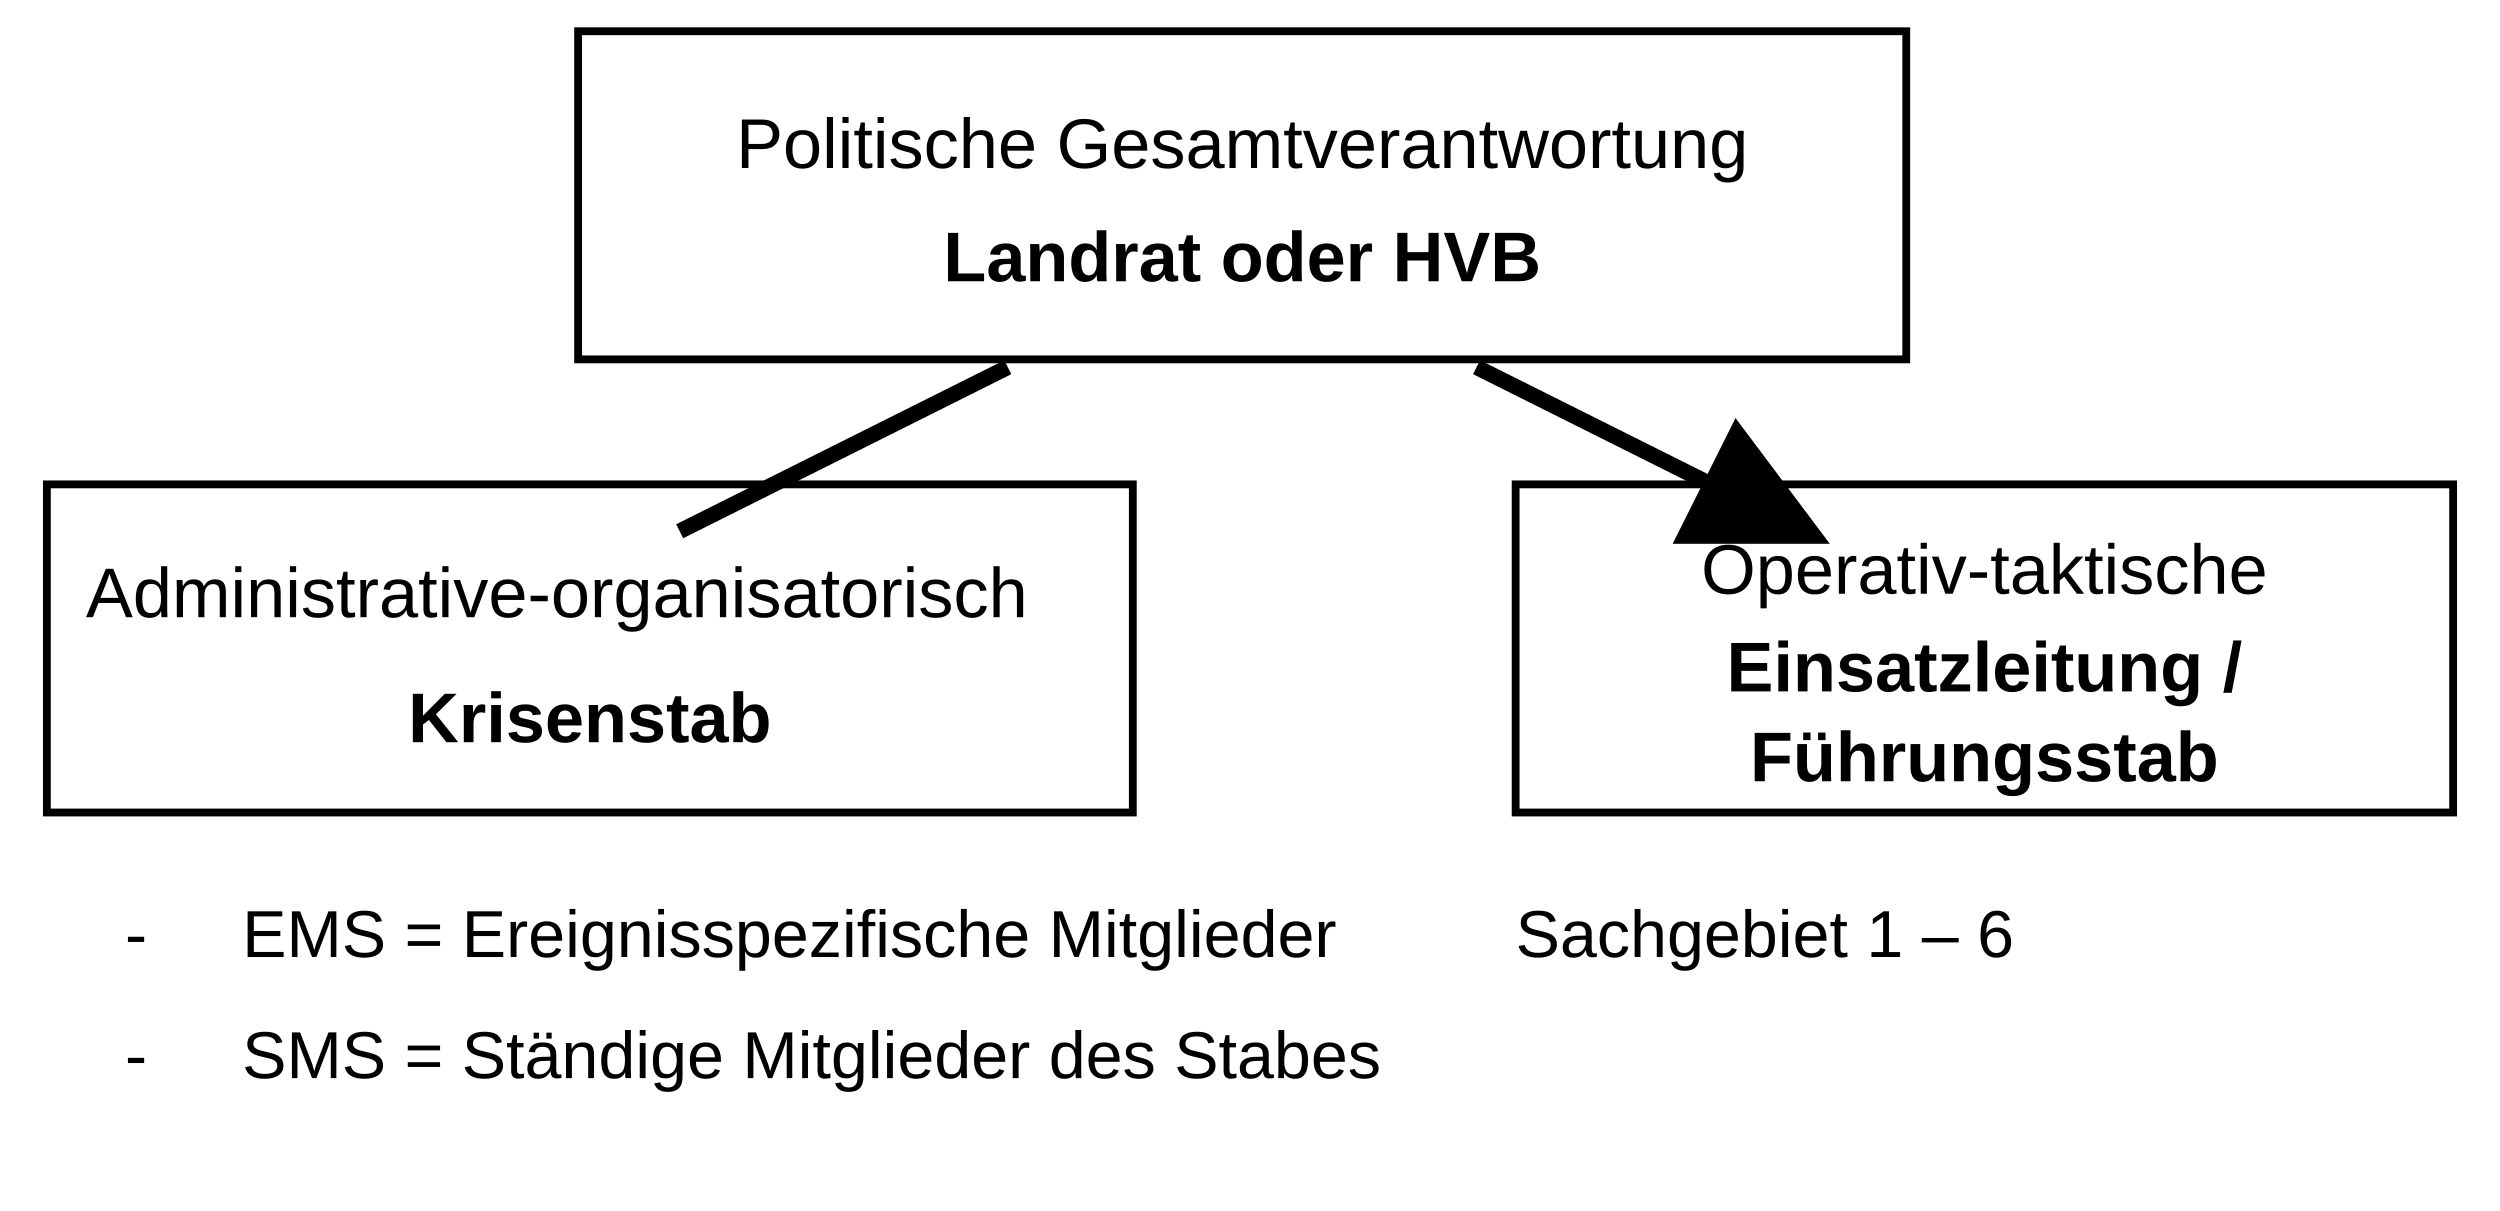
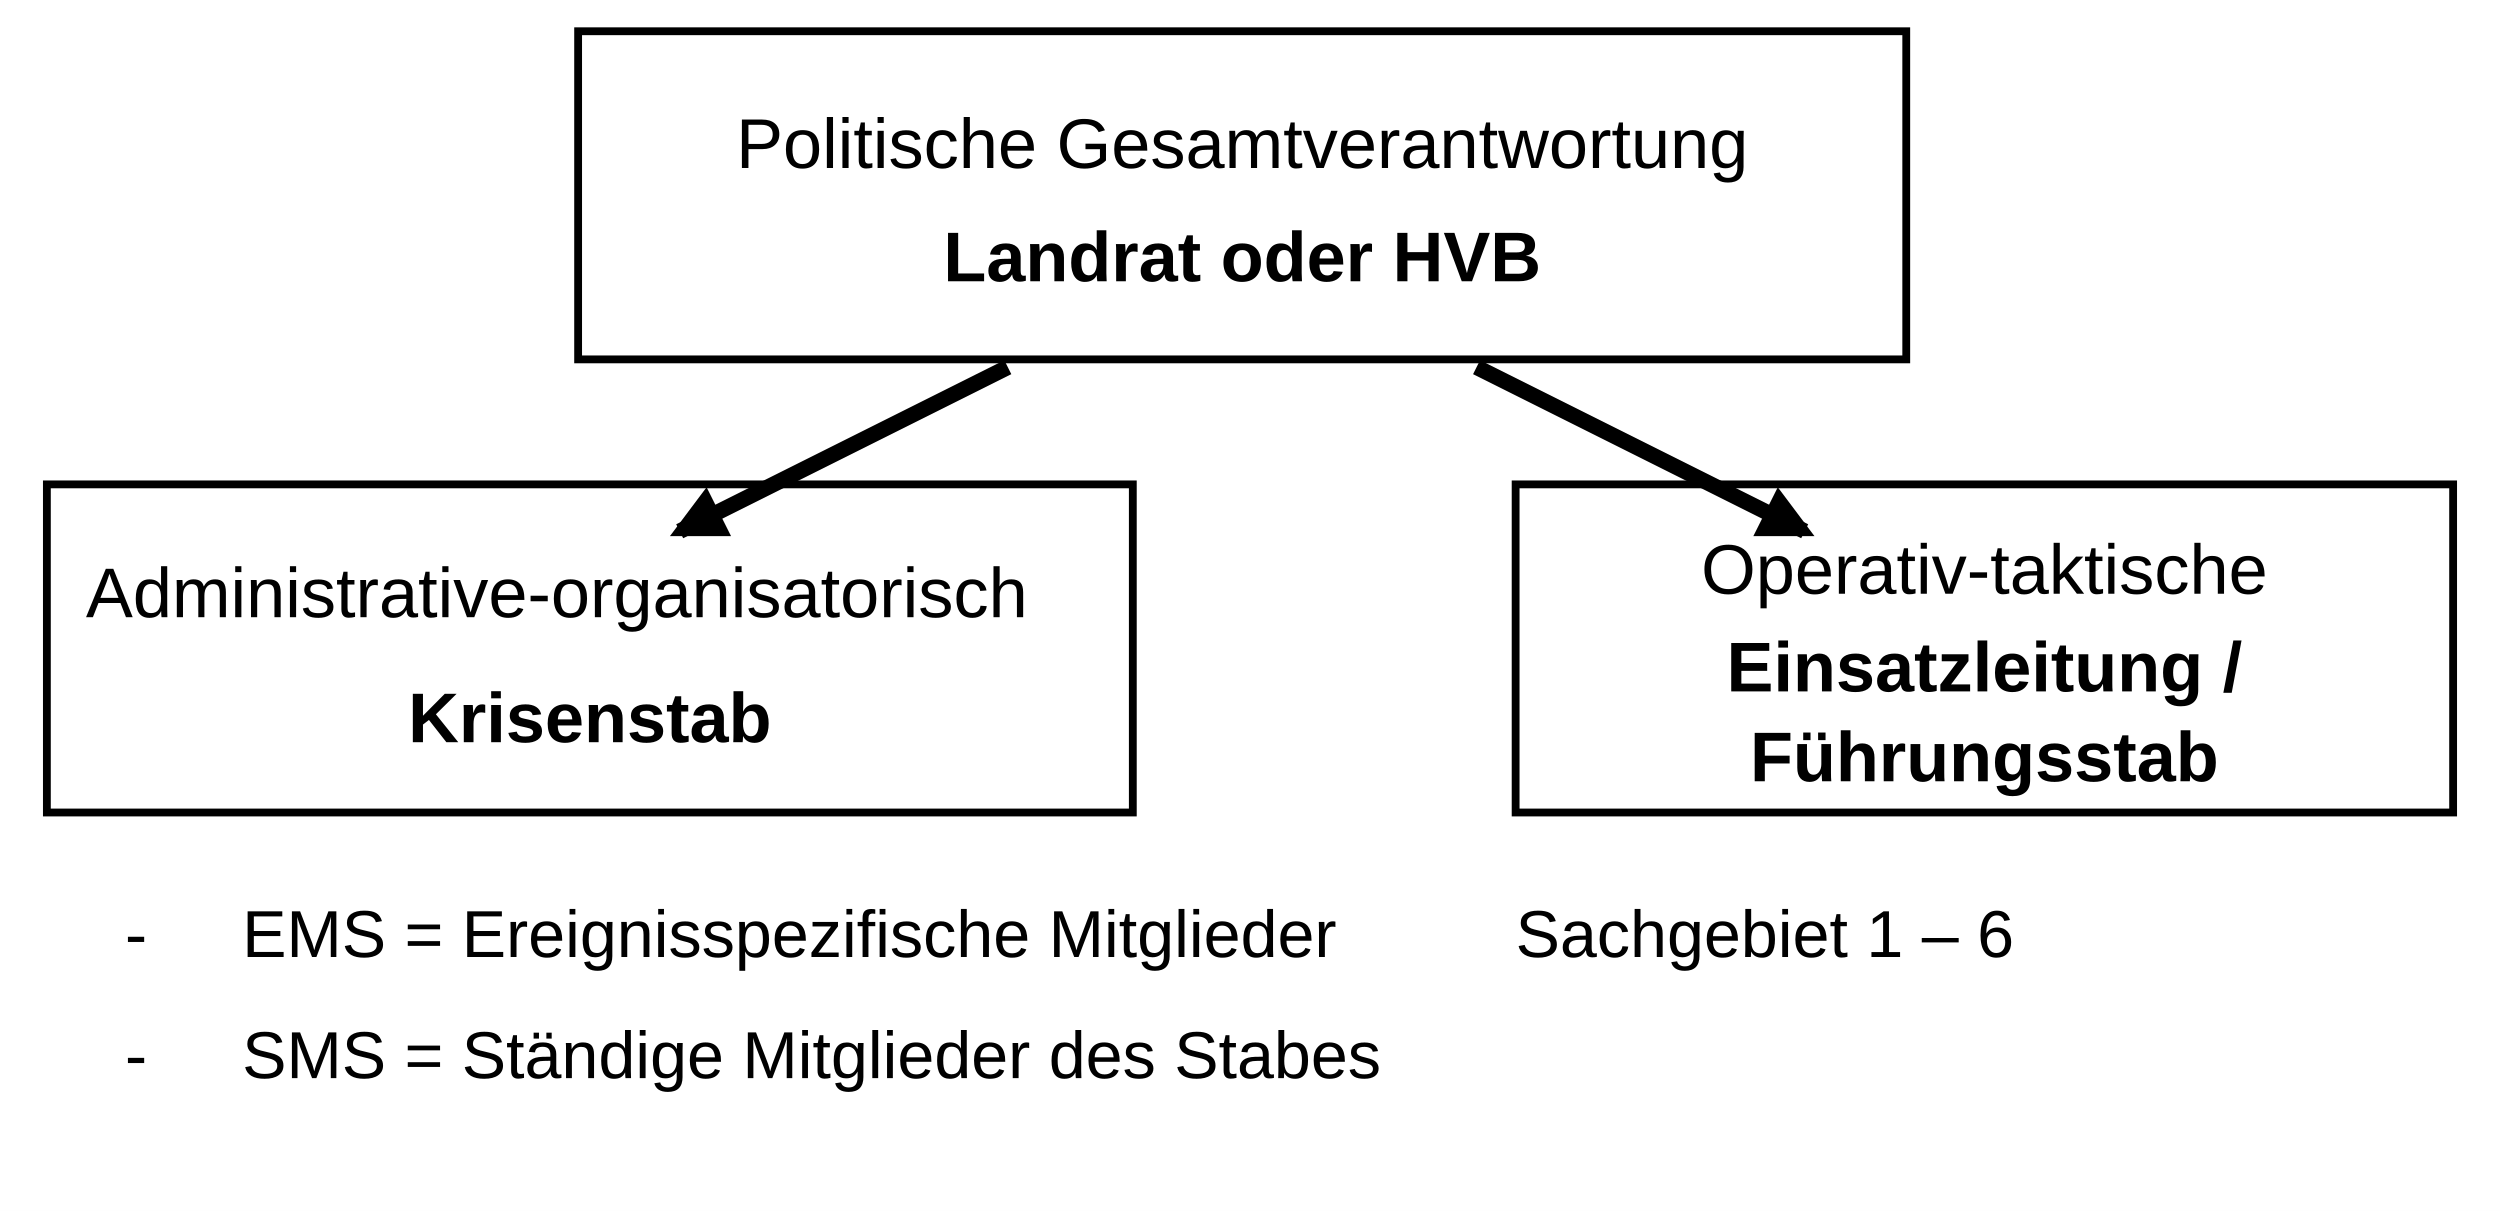
<svg xmlns="http://www.w3.org/2000/svg" viewBox="0 0 640 310" font-family="Arial,Helvetica,sans-serif" role="img" aria-label="Aufbau Stabsarbeit: politische Gesamtverantwortung, Krisenstab und Einsatzleitung/Führungsstab">
  <defs>
-     <marker id="a" viewBox="0 0 10 10" refX="8" refY="5" markerWidth="9" markerHeight="9" orient="auto">
+     <marker id="a" viewBox="0 0 10 10" refX="8" refY="5" markerUnits="userSpaceOnUse" markerWidth="14" markerHeight="14" orient="auto">
      <path d="M0 0 10 5 0 10Z" fill="#000" />
    </marker>
  </defs>
  <rect width="640" height="310" fill="#fff" />
  <rect x="148" y="8" width="340" height="84" fill="none" stroke="#000" stroke-width="2" />
  <text x="318" y="43" font-size="18" text-anchor="middle">Politische Gesamtverantwortung</text>
  <text x="318" y="72" font-size="18" font-weight="700" text-anchor="middle">Landrat oder HVB</text>
-   <path d="M258 94 174 136M378 94 462 136" stroke="#000" stroke-width="4" marker-end="url(#a)" />
+   <path d="M258 94 174 136" stroke="#000" stroke-width="4" marker-end="url(#a)" />
+   <path d="M378 94 462 136" stroke="#000" stroke-width="4" marker-end="url(#a)" />
  <rect x="12" y="124" width="278" height="84" fill="none" stroke="#000" stroke-width="2" />
  <text x="22" y="158" font-size="18">Administrative-organisatorisch</text>
  <text x="151" y="190" font-size="18" font-weight="700" text-anchor="middle">Krisenstab</text>
  <rect x="388" y="124" width="240" height="84" fill="none" stroke="#000" stroke-width="2" />
  <text x="508" y="152" font-size="18" text-anchor="middle">Operativ-taktische</text>
  <text x="508" y="177" font-size="18" font-weight="700" text-anchor="middle">Einsatzleitung /</text>
  <text x="508" y="200" font-size="18" font-weight="700" text-anchor="middle">Führungsstab</text>
  <text x="32" y="245" font-size="17">-</text>
  <text x="62" y="245" font-size="17">EMS = Ereignisspezifische Mitglieder</text>
  <text x="388" y="245" font-size="17">Sachgebiet 1 – 6</text>
  <text x="32" y="276" font-size="17">-</text>
  <text x="62" y="276" font-size="17">SMS = Ständige Mitglieder des Stabes</text>
</svg>
